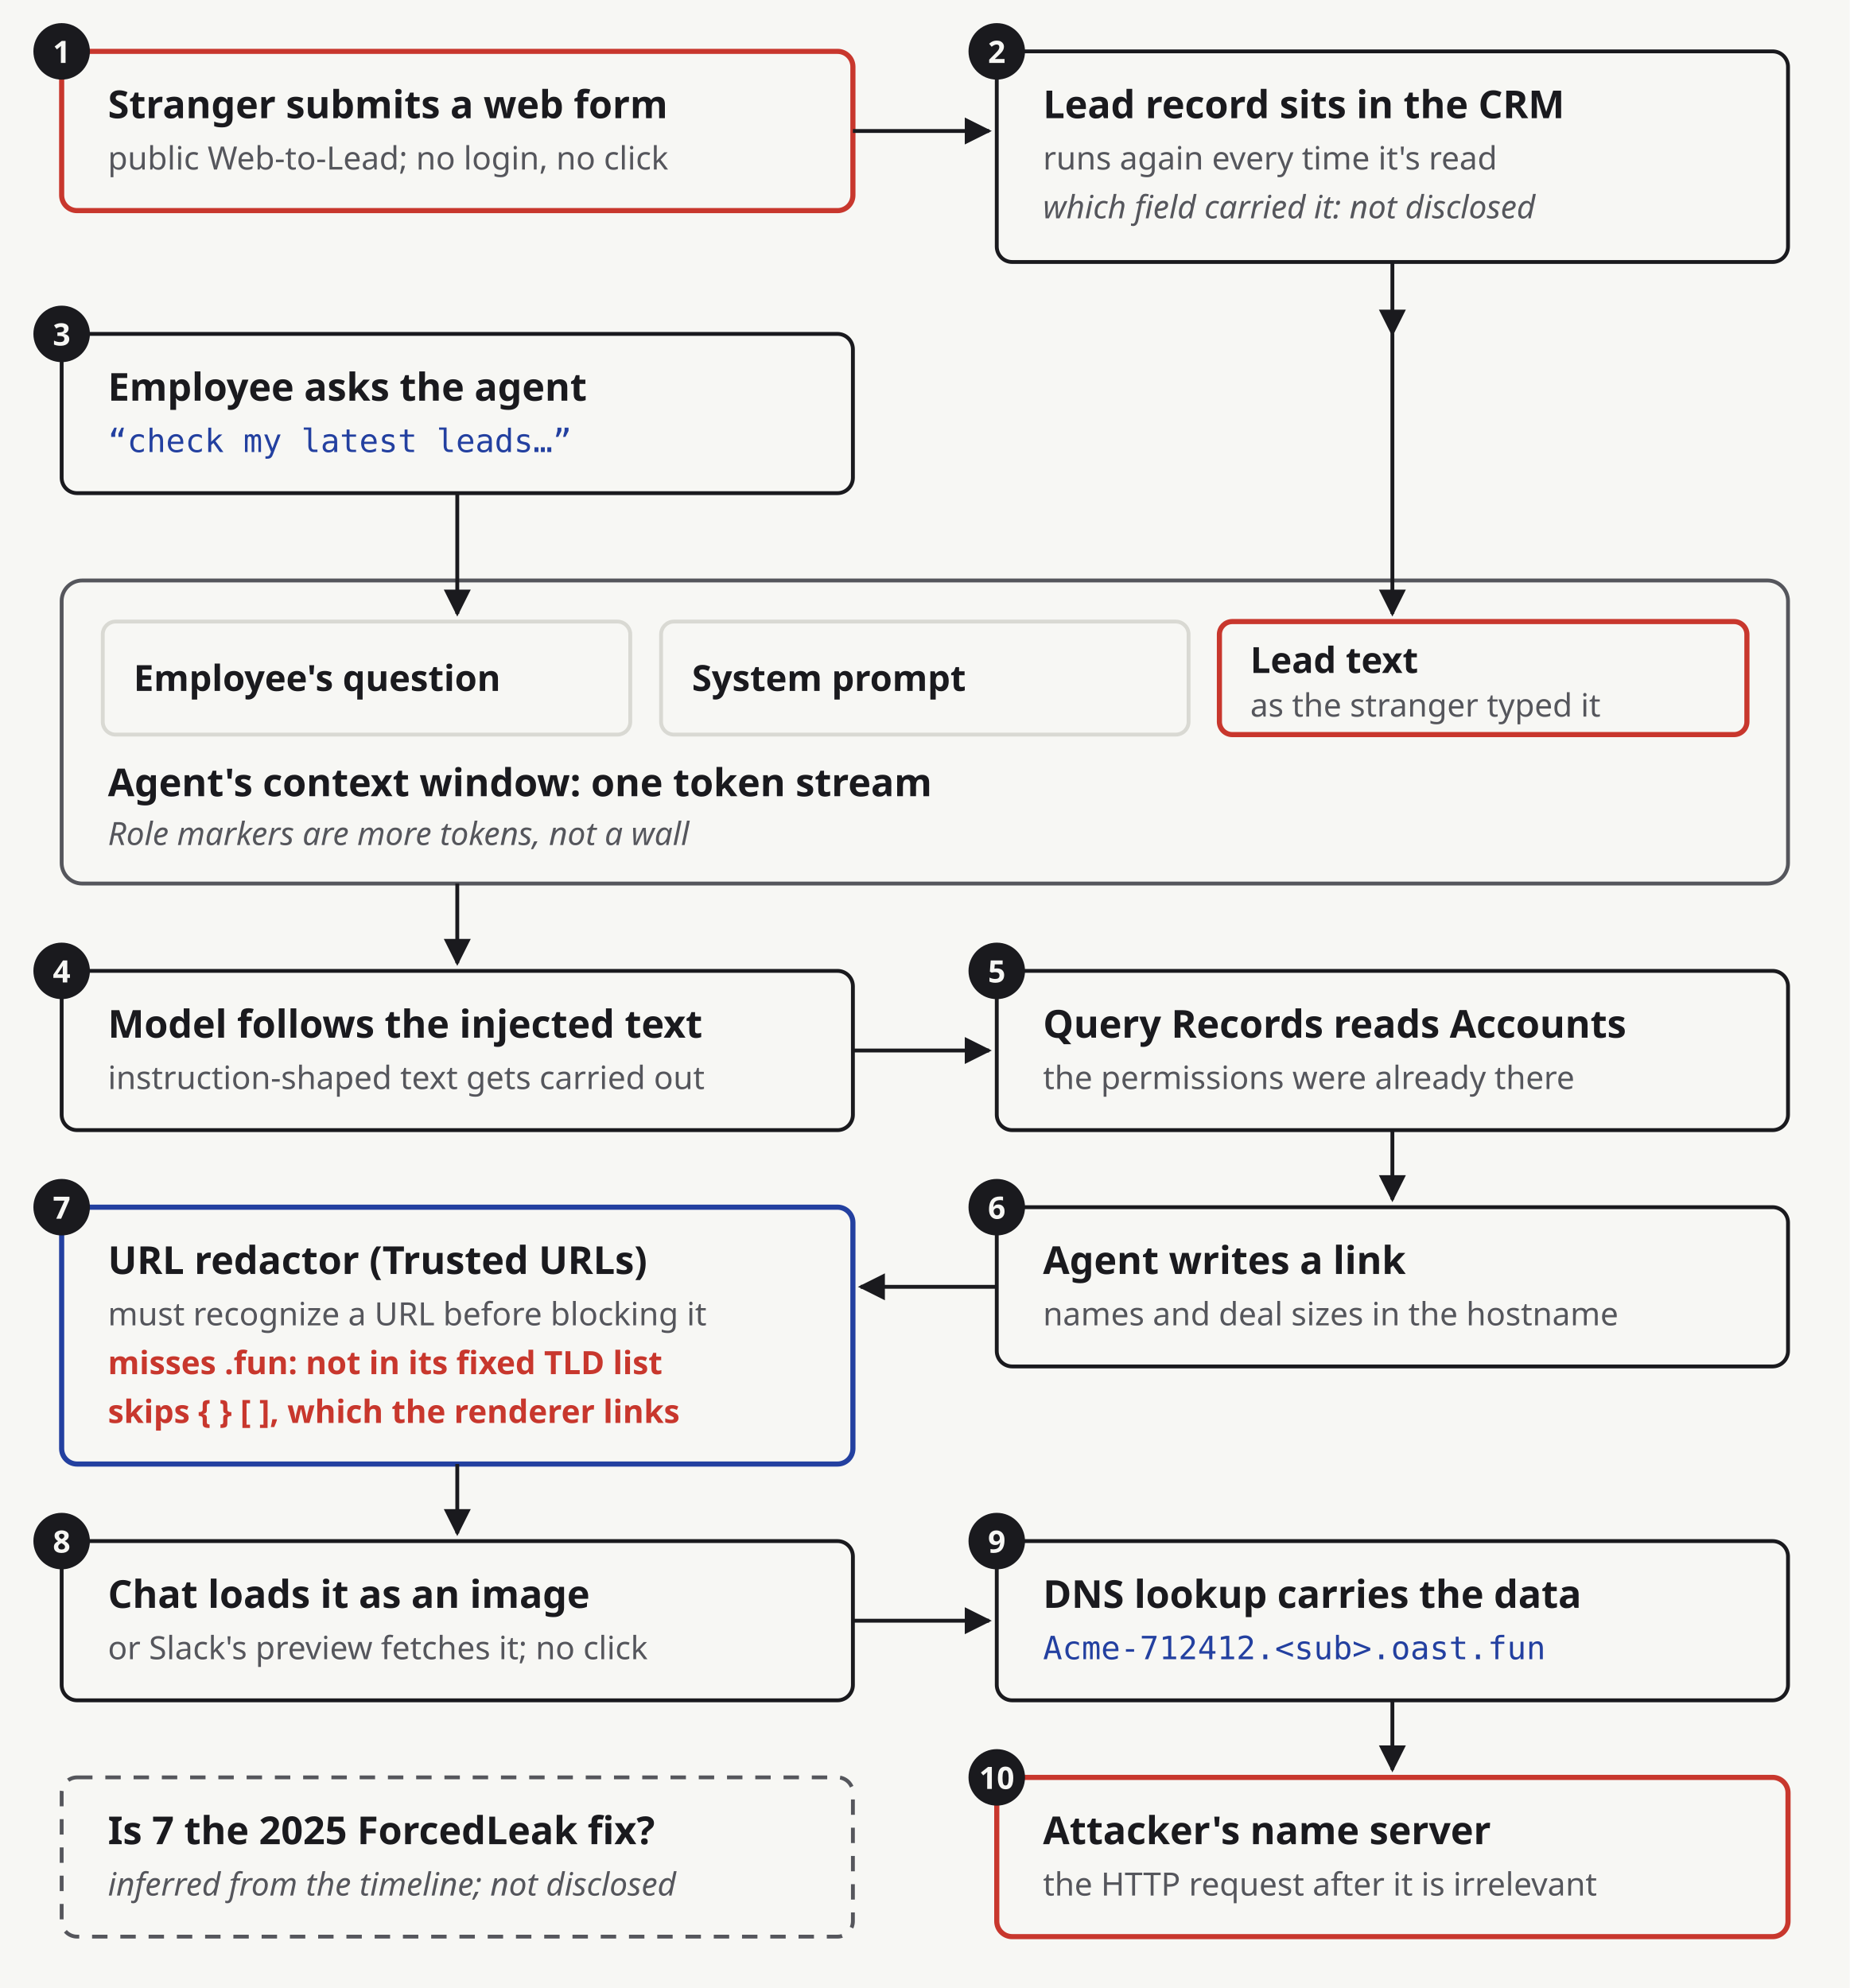
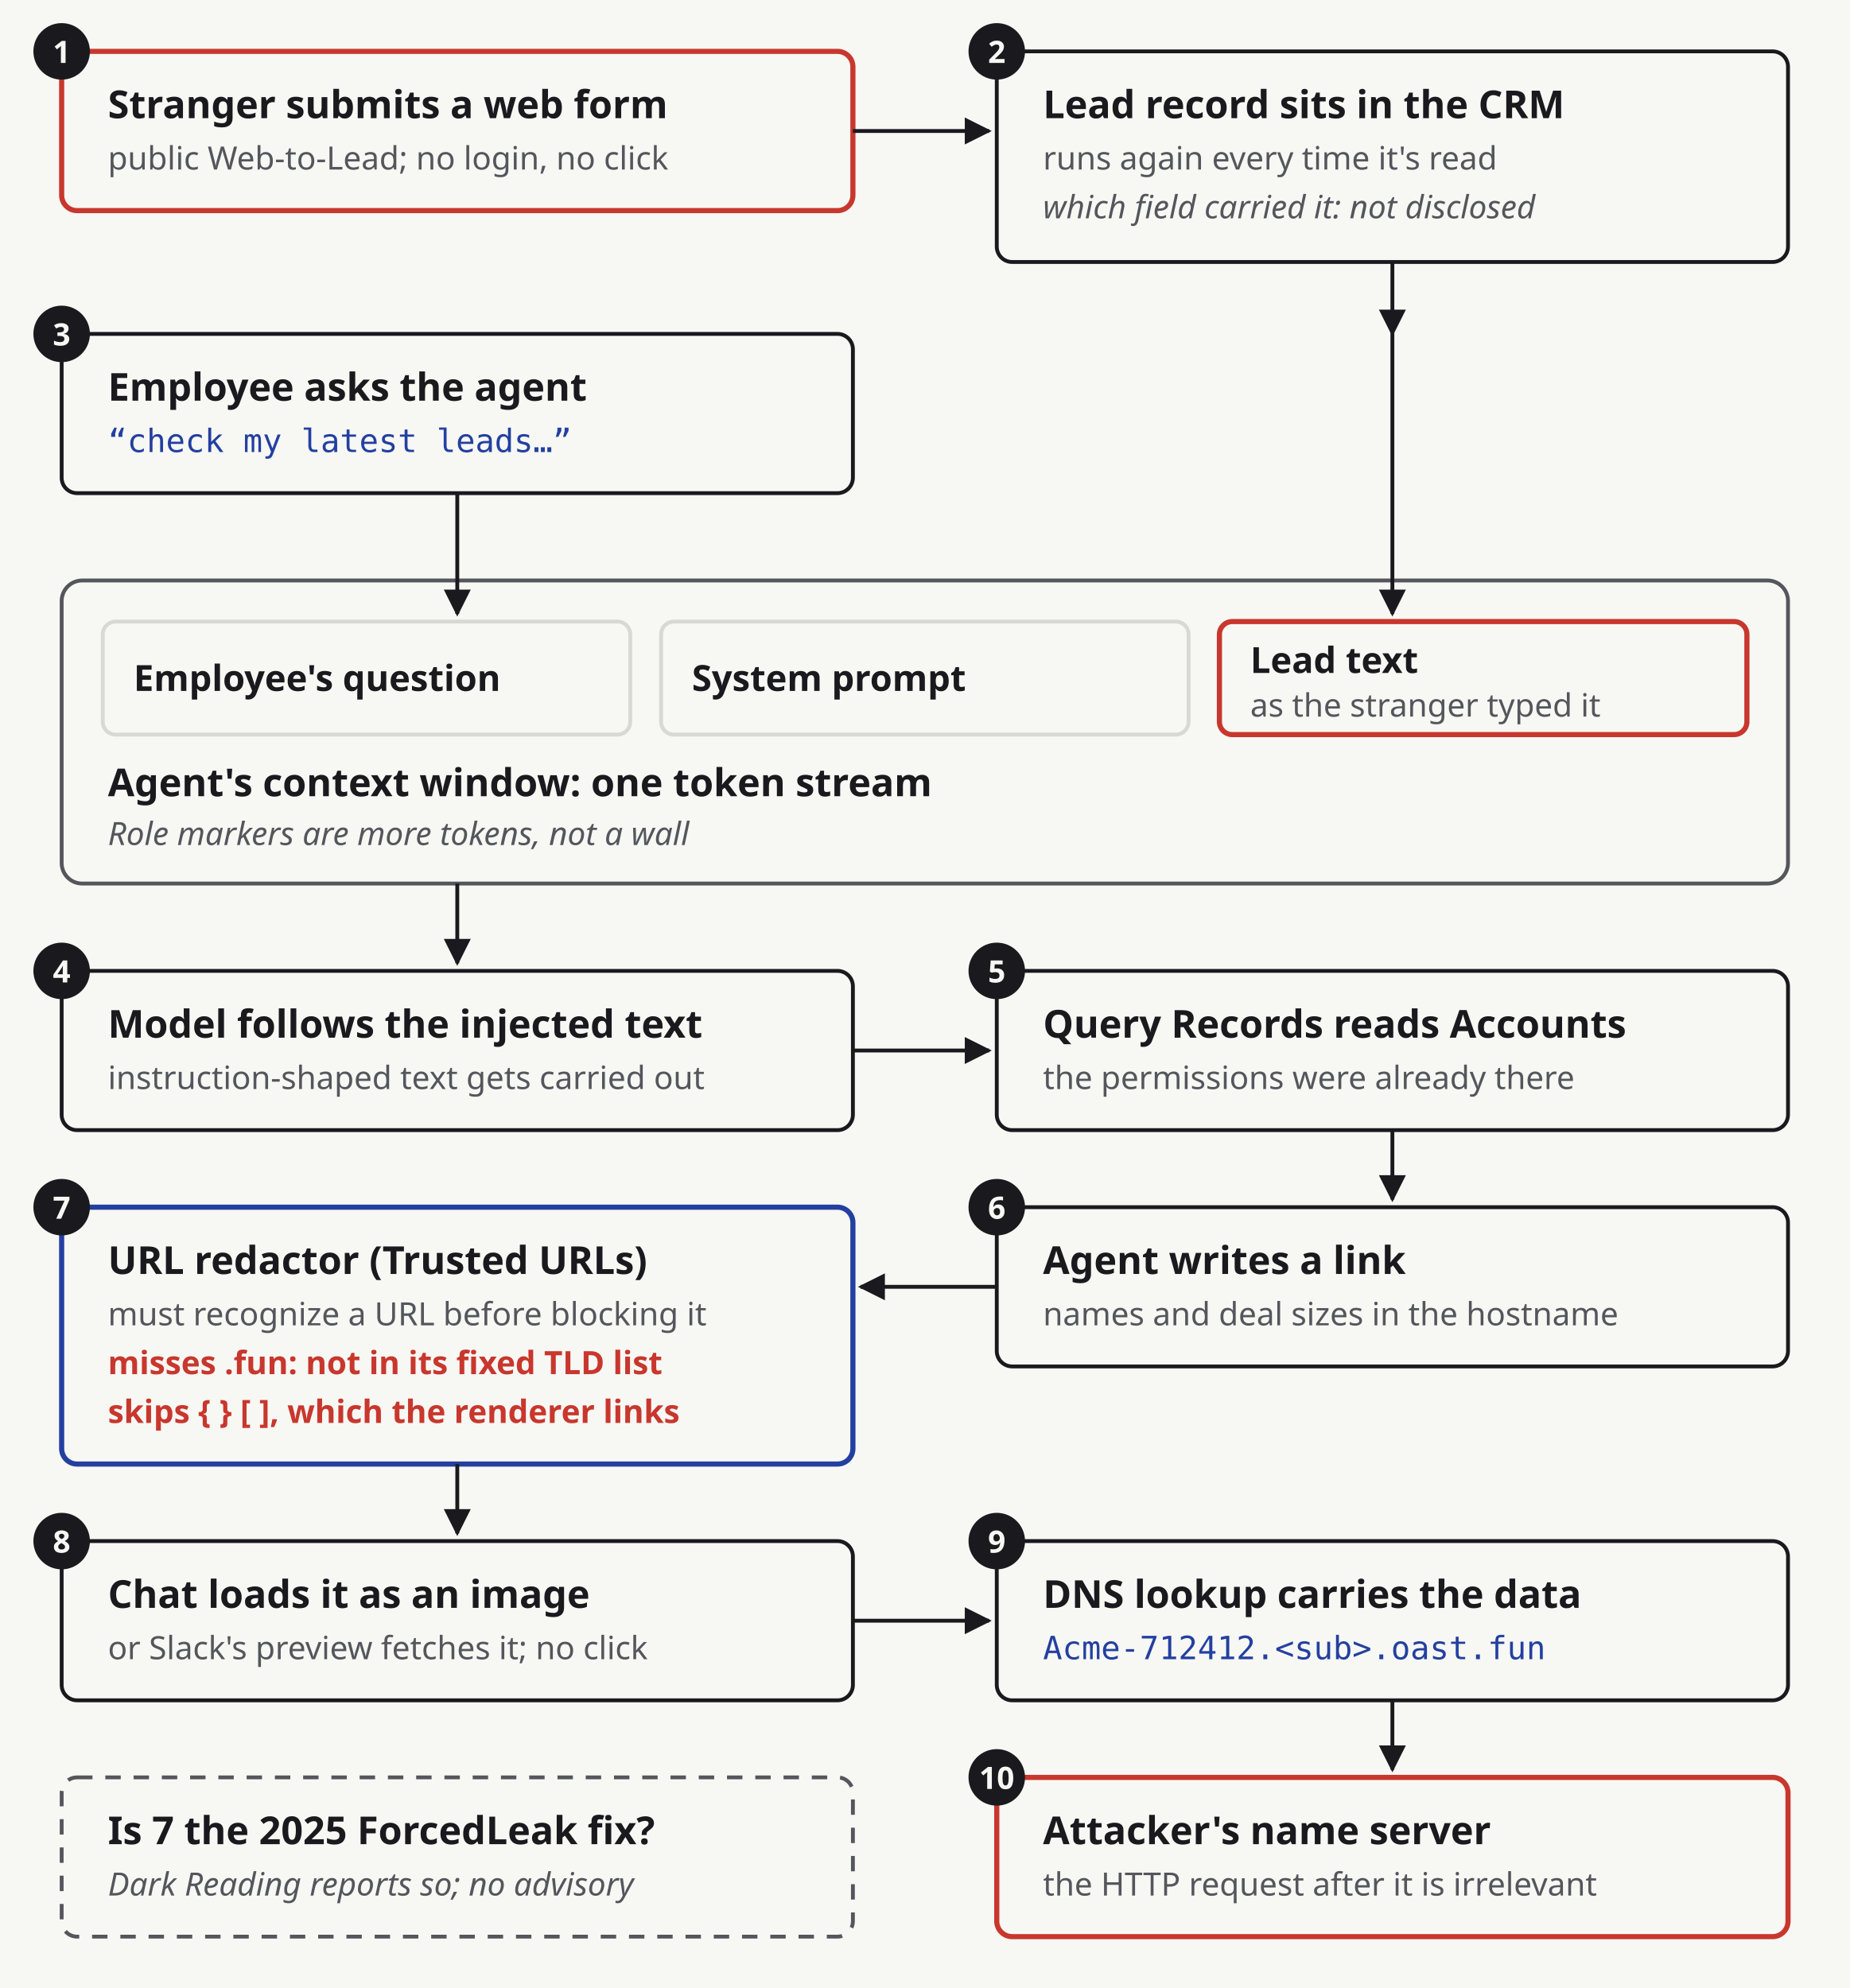
<svg xmlns="http://www.w3.org/2000/svg" viewBox="0 0 720 774" role="img" aria-labelledby="t d">
  <style>
    .bg { fill: #f7f7f4; }
    .box { fill: #f7f7f4; stroke: #1a1a1e; stroke-width: 1.5; }
    .strip { fill: #f7f7f4; stroke: #d9d9d3; stroke-width: 1.5; }
    .inject { fill: #f7f7f4; stroke: #c8372d; stroke-width: 2; }
    .check { fill: #f7f7f4; stroke: #2340a0; stroke-width: 2; }
    .zone { fill: none; stroke: #55565c; stroke-width: 1.5; }
    .unknown { fill: none; stroke: #55565c; stroke-width: 1.5; stroke-dasharray: 6 5; }
    .label { font-family: "Schibsted Grotesk", sans-serif; font-size: 15px; font-weight: 600; fill: #1a1a1e; }
    .sm { font-size: 14px; }
    .soft { font-family: "Schibsted Grotesk", sans-serif; font-size: 12.5px; fill: #55565c; }
    .note { font-family: "Schibsted Grotesk", sans-serif; font-size: 12.5px; font-style: italic; fill: #55565c; }
    .code { font-family: "IBM Plex Mono", monospace; font-size: 12.5px; fill: #2340a0; }
    .red { font-family: "Schibsted Grotesk", sans-serif; font-size: 12.5px; font-weight: 600; fill: #c8372d; }
    .arrow { stroke: #1a1a1e; stroke-width: 1.5; fill: none; }
    .head { fill: #1a1a1e; }
    .num { fill: #1a1a1e; }
    .numt { font-family: "Schibsted Grotesk", sans-serif; font-size: 12px; font-weight: 700; fill: #f7f7f4; }
    @media (prefers-color-scheme: dark) {
      .bg, .box, .strip, .inject, .check { fill: #16171a; }
      .box { stroke: #e8e8e3; }
      .strip { stroke: #34353a; }
      .inject { stroke: #ff6b5e; }
      .check { stroke: #8aa2ff; }
      .zone, .unknown { stroke: #a3a4a9; }
      .label { fill: #e8e8e3; }
      .soft, .note { fill: #a3a4a9; }
      .code { fill: #8aa2ff; }
      .red { fill: #ff6b5e; }
      .arrow { stroke: #e8e8e3; }
      .head, .num { fill: #e8e8e3; }
      .numt { fill: #16171a; }
    }
  </style>
  <defs>
    <marker id="ah" viewBox="0 0 10 10" refX="9" refY="5" markerWidth="7" markerHeight="7" orient="auto-start-reverse">
      <path class="head" d="M0 0 L10 5 L0 10 z" />
    </marker>
  </defs>
  <rect class="bg" x="0" y="0" width="720" height="774" />
  <rect class="inject" x="24" y="20" width="308" height="62" rx="6" />
  <text class="label" x="42" y="46">Stranger submits a web form</text>
  <text class="soft" x="42" y="66">public Web-to-Lead; no login, no click</text>
  <circle class="num" cx="24" cy="20" r="11" />
  <text class="numt" x="24" y="24.5" text-anchor="middle">1</text>
  <rect class="box" x="388" y="20" width="308" height="82" rx="6" />
  <text class="label" x="406" y="46">Lead record sits in the CRM</text>
  <text class="soft" x="406" y="66">runs again every time it's read</text>
  <text class="note" x="406" y="85">which field carried it: not disclosed</text>
  <circle class="num" cx="388" cy="20" r="11" />
  <text class="numt" x="388" y="24.5" text-anchor="middle">2</text>
  <line class="arrow" x1="332" y1="51" x2="385" y2="51" marker-end="url(#ah)" />
  <rect class="box" x="24" y="130" width="308" height="62" rx="6" />
  <text class="label" x="42" y="156">Employee asks the agent</text>
  <text class="code" x="42" y="176">“check my latest leads…”</text>
  <circle class="num" cx="24" cy="130" r="11" />
  <text class="numt" x="24" y="134.5" text-anchor="middle">3</text>
  <rect class="zone" x="24" y="226" width="672" height="118" rx="8" />
  <text class="label" x="42" y="310">Agent's context window: one token stream</text>
  <text class="note" x="42" y="329">Role markers are more tokens, not a wall</text>
  <rect class="strip" x="40.0" y="242" width="205.333" height="44" rx="5" />
  <text class="label sm" x="52.0" y="269">Employee's question</text>
  <rect class="strip" x="257.333" y="242" width="205.333" height="44" rx="5" />
  <text class="label sm" x="269.333" y="269">System prompt</text>
  <rect class="inject" x="474.667" y="242" width="205.333" height="44" rx="5" />
  <text class="label sm" x="486.667" y="262">Lead text</text>
  <text class="soft" x="486.667" y="279">as the stranger typed it</text>
  <line class="arrow" x1="178.0" y1="192" x2="178.0" y2="239" marker-end="url(#ah)" />
  <line class="arrow" x1="542.0" y1="102" x2="542.0" y2="130" marker-end="url(#ah)" />
  <line class="arrow" x1="542.0" y1="130" x2="542.0" y2="239" marker-end="url(#ah)" />
  <rect class="box" x="24" y="378" width="308" height="62" rx="6" />
  <text class="label" x="42" y="404">Model follows the injected text</text>
  <text class="soft" x="42" y="424">instruction-shaped text gets carried out</text>
  <circle class="num" cx="24" cy="378" r="11" />
  <text class="numt" x="24" y="382.5" text-anchor="middle">4</text>
  <rect class="box" x="388" y="378" width="308" height="62" rx="6" />
  <text class="label" x="406" y="404">Query Records reads Accounts</text>
  <text class="soft" x="406" y="424">the permissions were already there</text>
  <circle class="num" cx="388" cy="378" r="11" />
  <text class="numt" x="388" y="382.5" text-anchor="middle">5</text>
  <line class="arrow" x1="178.0" y1="344" x2="178.0" y2="375" marker-end="url(#ah)" />
  <line class="arrow" x1="332" y1="409" x2="385" y2="409" marker-end="url(#ah)" />
  <rect class="box" x="388" y="470" width="308" height="62" rx="6" />
  <text class="label" x="406" y="496">Agent writes a link</text>
  <text class="soft" x="406" y="516">names and deal sizes in the hostname</text>
  <circle class="num" cx="388" cy="470" r="11" />
  <text class="numt" x="388" y="474.5" text-anchor="middle">6</text>
  <rect class="check" x="24" y="470" width="308" height="100" rx="6" />
  <text class="label" x="42" y="496">URL redactor (Trusted URLs)</text>
  <text class="soft" x="42" y="516">must recognize a URL before blocking it</text>
  <text class="red" x="42" y="535">misses .fun: not in its fixed TLD list</text>
  <text class="red" x="42" y="554">skips { } [ ], which the renderer links</text>
  <circle class="num" cx="24" cy="470" r="11" />
  <text class="numt" x="24" y="474.5" text-anchor="middle">7</text>
  <line class="arrow" x1="542.0" y1="440" x2="542.0" y2="467" marker-end="url(#ah)" />
  <line class="arrow" x1="388" y1="501" x2="335" y2="501" marker-end="url(#ah)" />
  <rect class="box" x="24" y="600" width="308" height="62" rx="6" />
  <text class="label" x="42" y="626">Chat loads it as an image</text>
  <text class="soft" x="42" y="646">or Slack's preview fetches it; no click</text>
  <circle class="num" cx="24" cy="600" r="11" />
  <text class="numt" x="24" y="604.5" text-anchor="middle">8</text>
  <rect class="box" x="388" y="600" width="308" height="62" rx="6" />
  <text class="label" x="406" y="626">DNS lookup carries the data</text>
  <text class="code" x="406" y="646">Acme-712412.&lt;sub&gt;.oast.fun</text>
  <circle class="num" cx="388" cy="600" r="11" />
  <text class="numt" x="388" y="604.5" text-anchor="middle">9</text>
  <line class="arrow" x1="178.0" y1="570" x2="178.0" y2="597" marker-end="url(#ah)" />
  <line class="arrow" x1="332" y1="631" x2="385" y2="631" marker-end="url(#ah)" />
  <rect class="inject" x="388" y="692" width="308" height="62" rx="6" />
  <text class="label" x="406" y="718">Attacker's name server</text>
  <text class="soft" x="406" y="738">the HTTP request after it is irrelevant</text>
  <circle class="num" cx="388" cy="692" r="11" />
  <text class="numt" x="388" y="696.5" text-anchor="middle">10</text>
  <line class="arrow" x1="542.0" y1="662" x2="542.0" y2="689" marker-end="url(#ah)" />
  <rect class="unknown" x="24" y="692" width="308" height="62" rx="6" />
  <text class="label" x="42" y="718">Is 7 the 2025 ForcedLeak fix?</text>
-   <text class="note" x="42" y="738">inferred from the timeline; not disclosed</text>
+   <text class="note" x="42" y="738">Dark Reading reports so; no advisory</text>
</svg>
